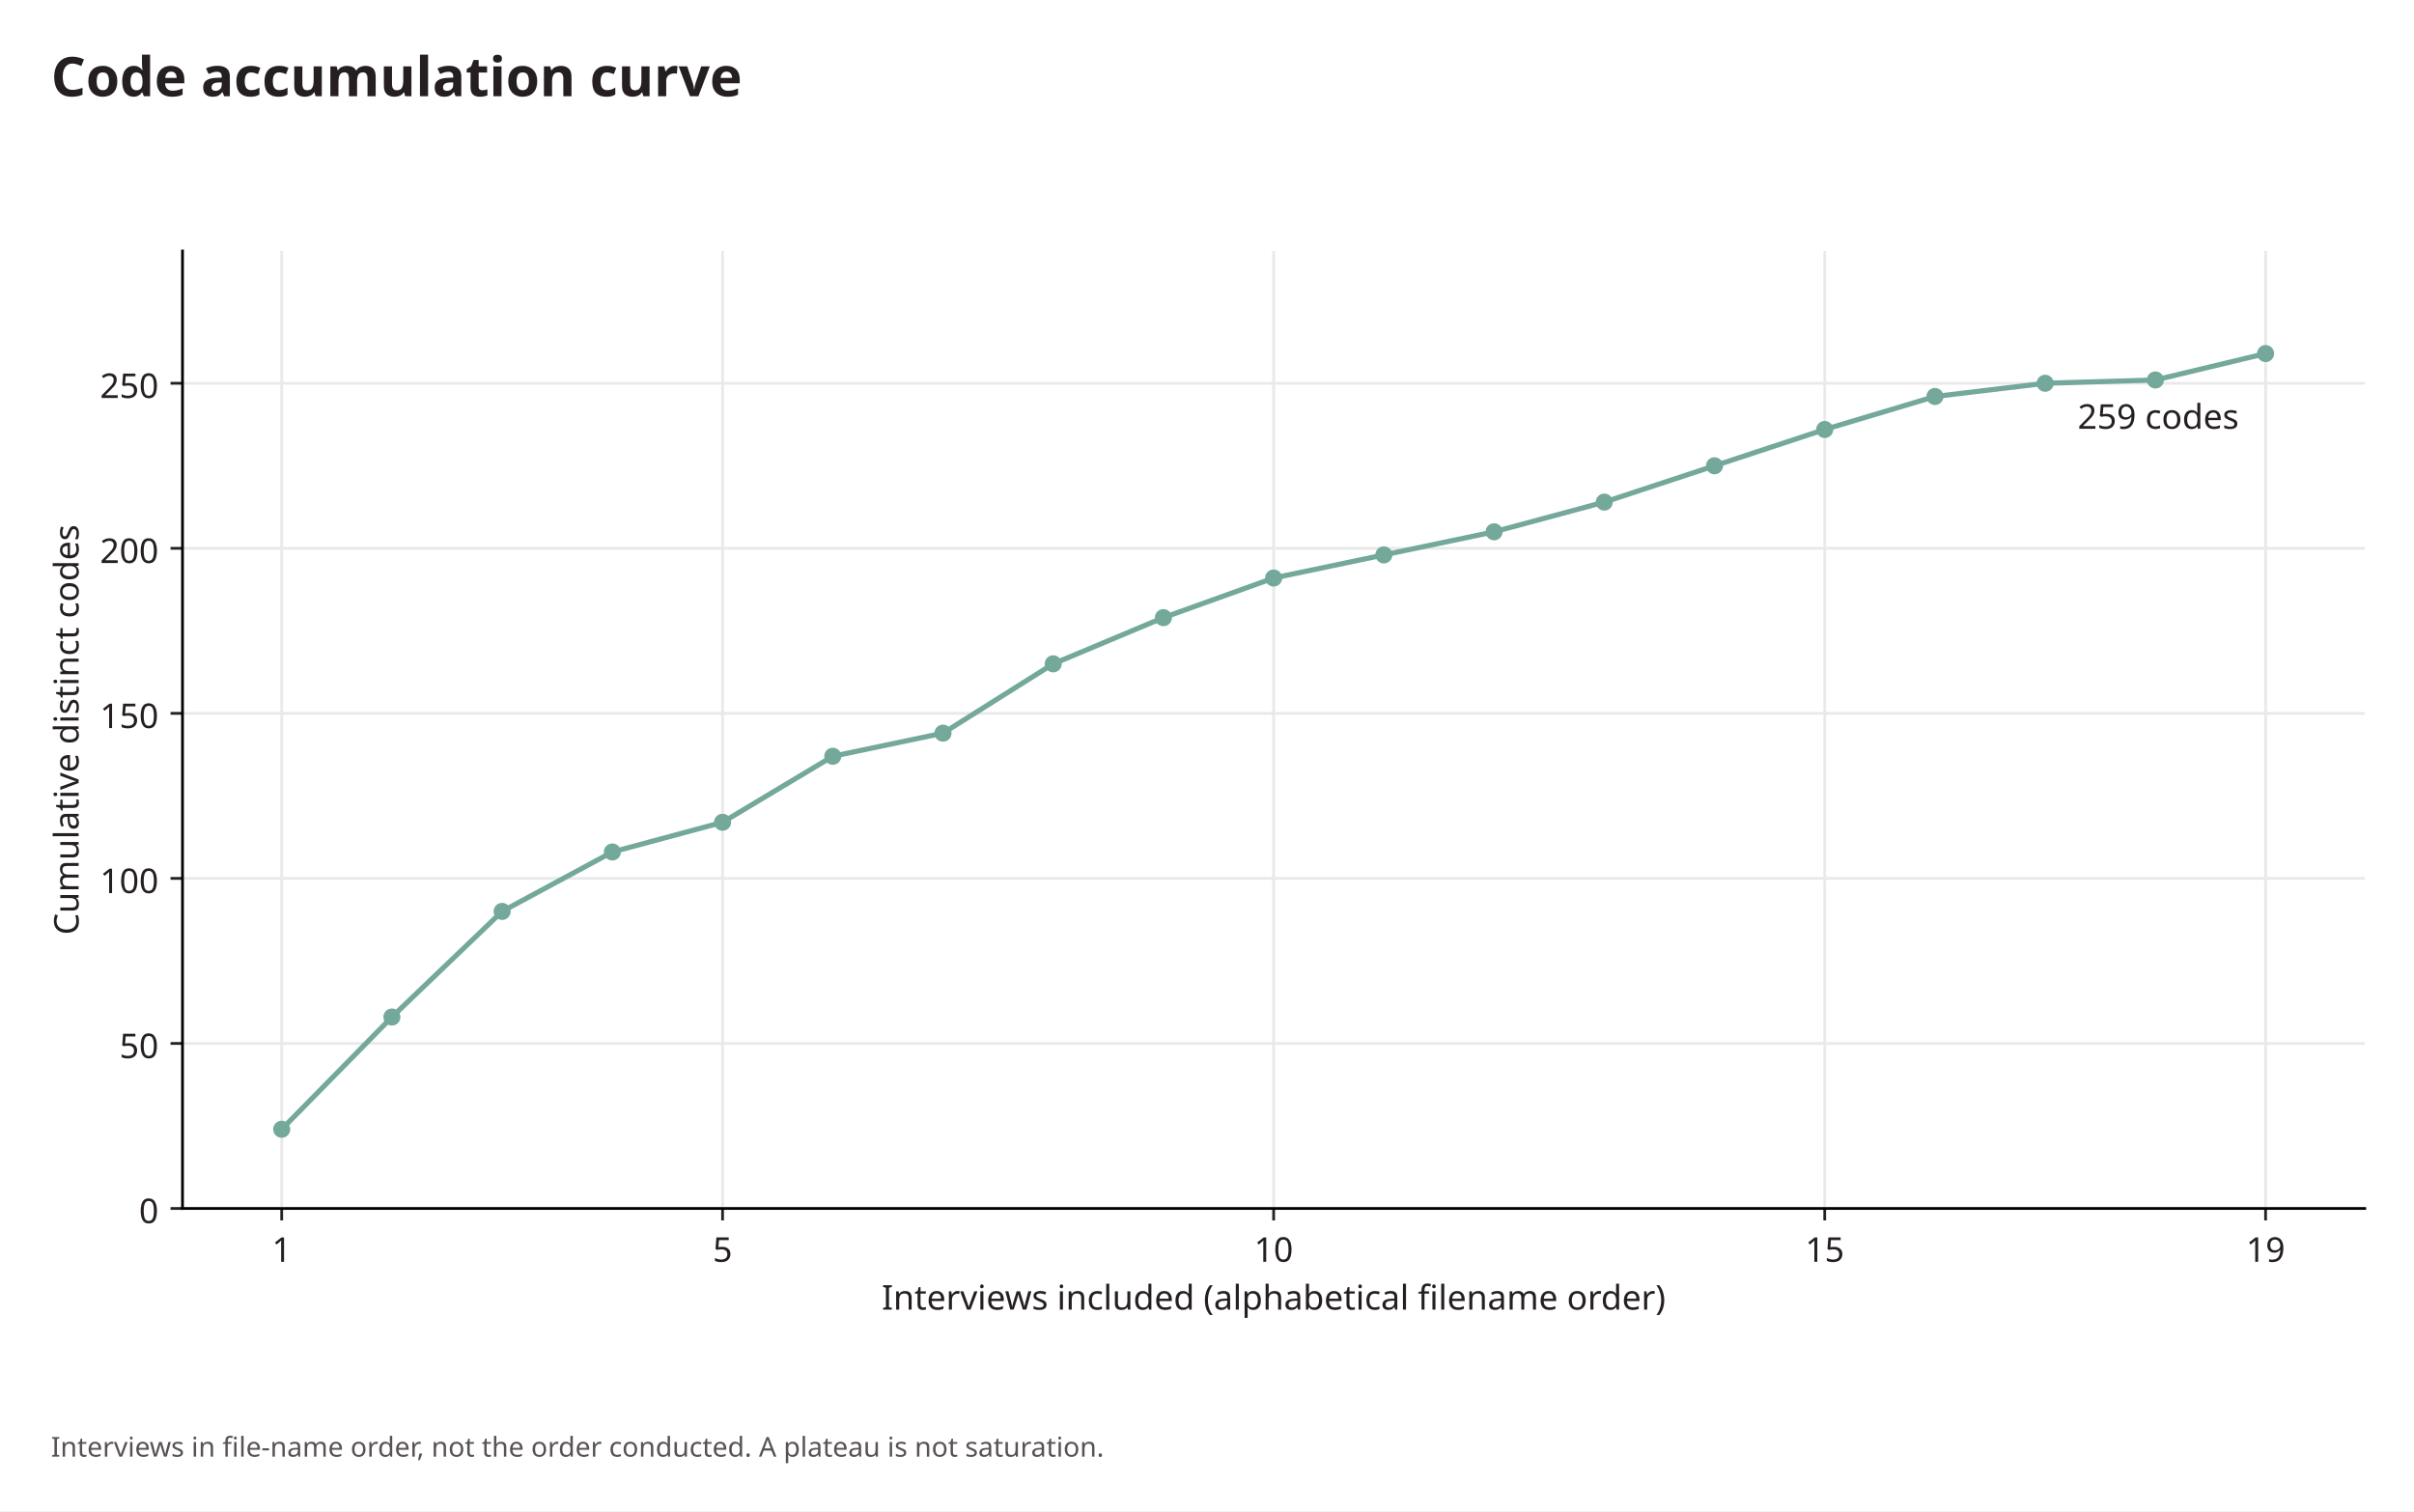
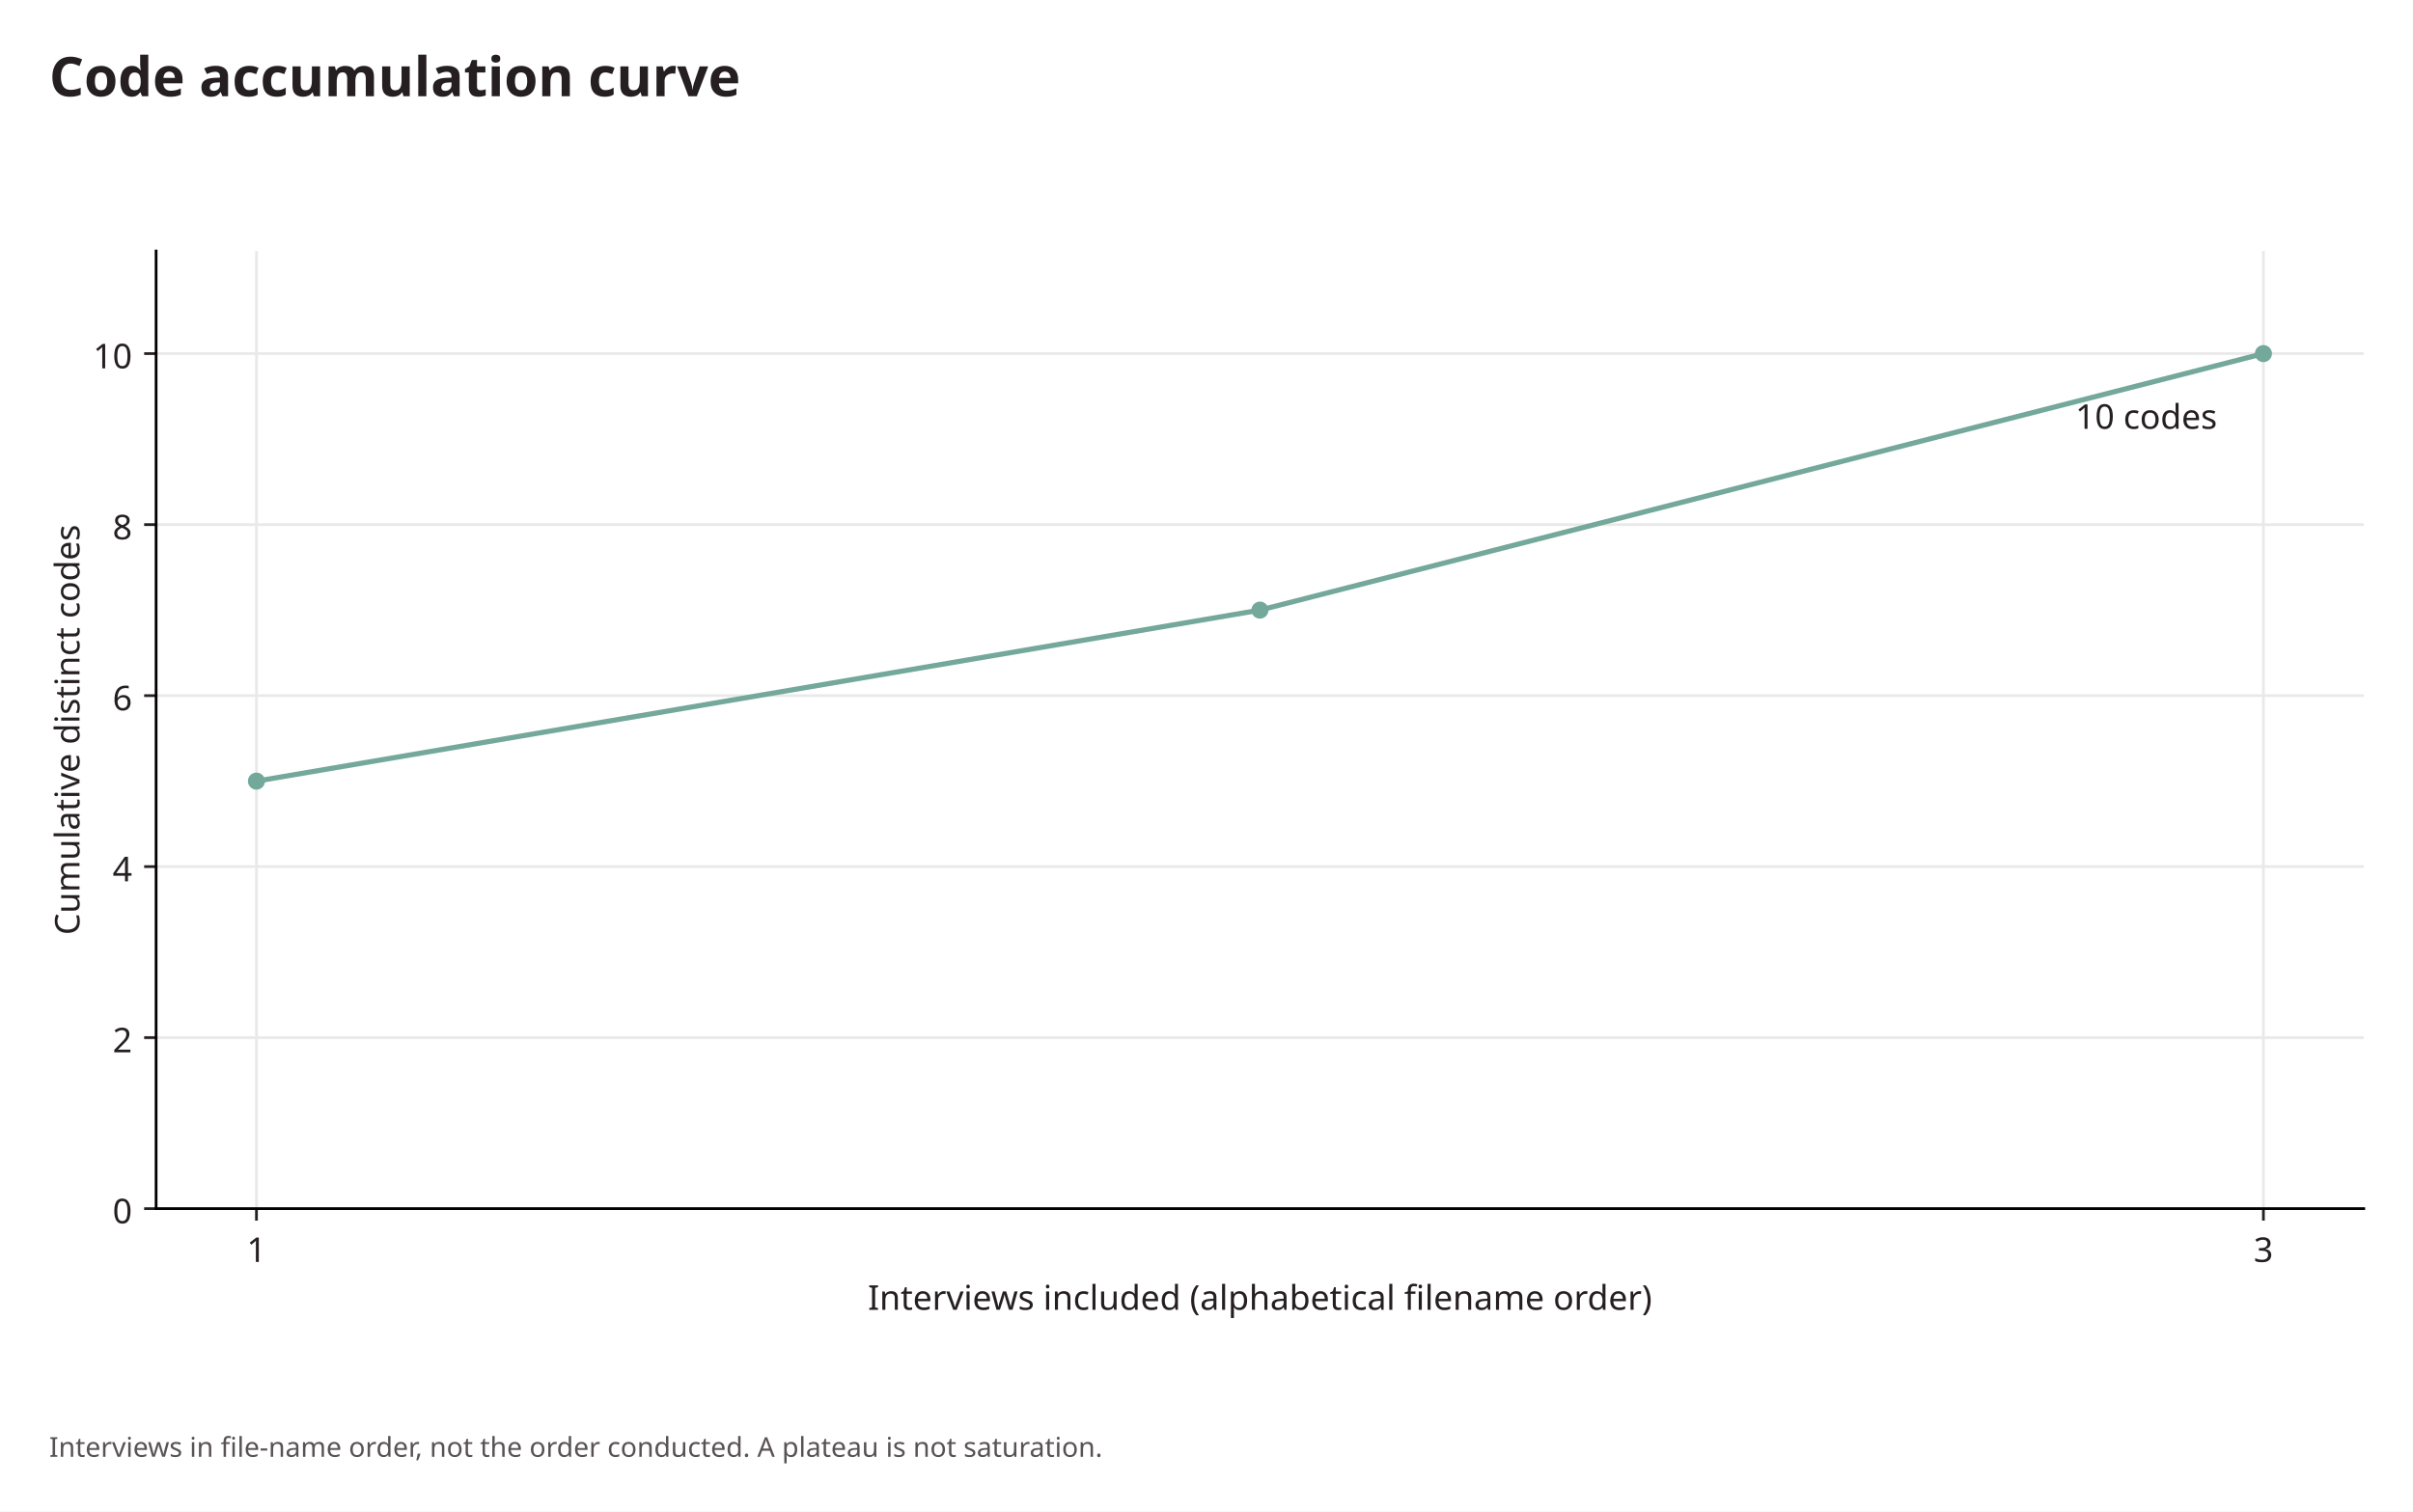
- <svg xmlns="http://www.w3.org/2000/svg" xmlns:xlink="http://www.w3.org/1999/xlink" width="706.32pt" height="442.224pt" viewBox="0 0 706.32 442.224" version="1.1">
+ <svg xmlns="http://www.w3.org/2000/svg" xmlns:xlink="http://www.w3.org/1999/xlink" width="705.78pt" height="442.224pt" viewBox="0 0 705.78 442.224" version="1.1">
  <defs>
    <style type="text/css">*{stroke-linejoin: round; stroke-linecap: butt}</style>
  </defs>
  <g id="figure_1">
    <g id="patch_1">
-       <path d="M 0 442.224  L 706.32 442.224  L 706.32 0  L 0 0  z " style="fill: #ffffff" />
+       <path d="M 0 442.224  L 705.78 442.224  L 705.78 0  L 0 0  z " style="fill: #ffffff" />
    </g>
    <g id="axes_1">
      <g id="patch_2">
-         <path d="M 53.4 353.62  L 691.92 353.62  L 691.92 73.44  L 53.4 73.44  z " style="fill: #ffffff" />
+         <path d="M 45.66 353.62  L 691.38 353.62  L 691.38 73.44  L 45.66 73.44  z " style="fill: #ffffff" />
      </g>
      <g id="matplotlib.axis_1">
        <g id="xtick_1">
          <g id="line2d_1">
-             <path d="M 82.424 353.62  L 82.424 73.44  " clip-path="url(#p924f33097e)" style="fill: none; stroke: #eae9ea; stroke-width: 0.8; stroke-linecap: square" />
+             <path d="M 75.011 353.62  L 75.011 73.44  " clip-path="url(#p68d7485715)" style="fill: none; stroke: #eae9ea; stroke-width: 0.8; stroke-linecap: square" />
          </g>
          <g id="line2d_2">
            <defs>
              <path id="m6c3acc10ae" d="M 0 0  L 0 3.5  " style="stroke: #251f21; stroke-width: 0.8" />
            </defs>
            <g>
-               <use xlink:href="#m6c3acc10ae" x="82.424" y="353.62" style="fill: #251f21; stroke: #251f21; stroke-width: 0.8" />
+               <use xlink:href="#m6c3acc10ae" x="75.011" y="353.62" style="fill: #251f21; stroke: #251f21; stroke-width: 0.8" />
            </g>
          </g>
          <g id="text_1">
-             <text style="font-size: 10px; font-family: 'PingFang SC'; text-anchor: middle; fill: #251f21" x="82.424" y="369.22" transform="rotate(-0 82.42364 369.22)">1</text>
+             <text style="font-size: 10px; font-family: 'PingFang SC'; text-anchor: middle; fill: #251f21" x="75.011" y="369.22" transform="rotate(-0 75.01091 369.22)">1</text>
          </g>
        </g>
        <g id="xtick_2">
          <g id="line2d_3">
-             <path d="M 211.418 353.62  L 211.418 73.44  " clip-path="url(#p924f33097e)" style="fill: none; stroke: #eae9ea; stroke-width: 0.8; stroke-linecap: square" />
+             <path d="M 662.029 353.62  L 662.029 73.44  " clip-path="url(#p68d7485715)" style="fill: none; stroke: #eae9ea; stroke-width: 0.8; stroke-linecap: square" />
          </g>
          <g id="line2d_4">
            <g>
-               <use xlink:href="#m6c3acc10ae" x="211.418" y="353.62" style="fill: #251f21; stroke: #251f21; stroke-width: 0.8" />
+               <use xlink:href="#m6c3acc10ae" x="662.029" y="353.62" style="fill: #251f21; stroke: #251f21; stroke-width: 0.8" />
            </g>
          </g>
          <g id="text_2">
-             <text style="font-size: 10px; font-family: 'PingFang SC'; text-anchor: middle; fill: #251f21" x="211.418" y="369.22" transform="rotate(-0 211.4176 369.22)">5</text>
+             <text style="font-size: 10px; font-family: 'PingFang SC'; text-anchor: middle; fill: #251f21" x="662.029" y="369.22" transform="rotate(-0 662.0291 369.22)">3</text>
          </g>
        </g>
-         <g id="xtick_3">
-           <g id="line2d_5">
-             <path d="M 372.66 353.62  L 372.66 73.44  " clip-path="url(#p924f33097e)" style="fill: none; stroke: #eae9ea; stroke-width: 0.8; stroke-linecap: square" />
-           </g>
-           <g id="line2d_6">
-             <g>
-               <use xlink:href="#m6c3acc10ae" x="372.66" y="353.62" style="fill: #251f21; stroke: #251f21; stroke-width: 0.8" />
-             </g>
-           </g>
-           <g id="text_3">
-             <text style="font-size: 10px; font-family: 'PingFang SC'; text-anchor: middle; fill: #251f21" x="372.66" y="369.22" transform="rotate(-0 372.66 369.22)">10</text>
-           </g>
-         </g>
-         <g id="xtick_4">
-           <g id="line2d_7">
-             <path d="M 533.902 353.62  L 533.902 73.44  " clip-path="url(#p924f33097e)" style="fill: none; stroke: #eae9ea; stroke-width: 0.8; stroke-linecap: square" />
-           </g>
-           <g id="line2d_8">
-             <g>
-               <use xlink:href="#m6c3acc10ae" x="533.902" y="353.62" style="fill: #251f21; stroke: #251f21; stroke-width: 0.8" />
-             </g>
-           </g>
-           <g id="text_4">
-             <text style="font-size: 10px; font-family: 'PingFang SC'; text-anchor: middle; fill: #251f21" x="533.902" y="369.22" transform="rotate(-0 533.9024 369.22)">15</text>
-           </g>
-         </g>
-         <g id="xtick_5">
-           <g id="line2d_9">
-             <path d="M 662.896 353.62  L 662.896 73.44  " clip-path="url(#p924f33097e)" style="fill: none; stroke: #eae9ea; stroke-width: 0.8; stroke-linecap: square" />
-           </g>
-           <g id="line2d_10">
-             <g>
-               <use xlink:href="#m6c3acc10ae" x="662.896" y="353.62" style="fill: #251f21; stroke: #251f21; stroke-width: 0.8" />
-             </g>
-           </g>
-           <g id="text_5">
-             <text style="font-size: 10px; font-family: 'PingFang SC'; text-anchor: middle; fill: #251f21" x="662.896" y="369.22" transform="rotate(-0 662.8964 369.22)">19</text>
-           </g>
-         </g>
-         <g id="text_6">
-           <text style="font-size: 10px; font-family: 'PingFang SC'; text-anchor: middle; fill: #251f21" x="372.66" y="383.22" transform="rotate(-0 372.66 383.22)">Interviews included (alphabetical filename order)</text>
+         <g id="text_3">
+           <text style="font-size: 10px; font-family: 'PingFang SC'; text-anchor: middle; fill: #251f21" x="368.52" y="383.22" transform="rotate(-0 368.52 383.22)">Interviews included (alphabetical filename order)</text>
        </g>
      </g>
      <g id="matplotlib.axis_2">
        <g id="ytick_1">
-           <g id="line2d_11">
-             <path d="M 53.4 353.62  L 691.92 353.62  " clip-path="url(#p924f33097e)" style="fill: none; stroke: #eae9ea; stroke-width: 0.8; stroke-linecap: square" />
+           <g id="line2d_5">
+             <path d="M 45.66 353.62  L 691.38 353.62  " clip-path="url(#p68d7485715)" style="fill: none; stroke: #eae9ea; stroke-width: 0.8; stroke-linecap: square" />
          </g>
-           <g id="line2d_12">
+           <g id="line2d_6">
            <defs>
              <path id="mcf27317821" d="M 0 0  L -3.5 0  " style="stroke: #251f21; stroke-width: 0.8" />
            </defs>
            <g>
-               <use xlink:href="#mcf27317821" x="53.4" y="353.62" style="fill: #251f21; stroke: #251f21; stroke-width: 0.8" />
+               <use xlink:href="#mcf27317821" x="45.66" y="353.62" style="fill: #251f21; stroke: #251f21; stroke-width: 0.8" />
+             </g>
+           </g>
+           <g id="text_4">
+             <text style="font-size: 10px; font-family: 'PingFang SC'; text-anchor: end; fill: #251f21" x="38.66" y="357.92" transform="rotate(-0 38.66 357.92)">0</text>
+           </g>
+         </g>
+         <g id="ytick_2">
+           <g id="line2d_7">
+             <path d="M 45.66 303.588  L 691.38 303.588  " clip-path="url(#p68d7485715)" style="fill: none; stroke: #eae9ea; stroke-width: 0.8; stroke-linecap: square" />
+           </g>
+           <g id="line2d_8">
+             <g>
+               <use xlink:href="#mcf27317821" x="45.66" y="303.588" style="fill: #251f21; stroke: #251f21; stroke-width: 0.8" />
+             </g>
+           </g>
+           <g id="text_5">
+             <text style="font-size: 10px; font-family: 'PingFang SC'; text-anchor: end; fill: #251f21" x="38.66" y="307.888" transform="rotate(-0 38.66 307.8879)">2</text>
+           </g>
+         </g>
+         <g id="ytick_3">
+           <g id="line2d_9">
+             <path d="M 45.66 253.556  L 691.38 253.556  " clip-path="url(#p68d7485715)" style="fill: none; stroke: #eae9ea; stroke-width: 0.8; stroke-linecap: square" />
+           </g>
+           <g id="line2d_10">
+             <g>
+               <use xlink:href="#mcf27317821" x="45.66" y="253.556" style="fill: #251f21; stroke: #251f21; stroke-width: 0.8" />
+             </g>
+           </g>
+           <g id="text_6">
+             <text style="font-size: 10px; font-family: 'PingFang SC'; text-anchor: end; fill: #251f21" x="38.66" y="257.856" transform="rotate(-0 38.66 257.8557)">4</text>
+           </g>
+         </g>
+         <g id="ytick_4">
+           <g id="line2d_11">
+             <path d="M 45.66 203.524  L 691.38 203.524  " clip-path="url(#p68d7485715)" style="fill: none; stroke: #eae9ea; stroke-width: 0.8; stroke-linecap: square" />
+           </g>
+           <g id="line2d_12">
+             <g>
+               <use xlink:href="#mcf27317821" x="45.66" y="203.524" style="fill: #251f21; stroke: #251f21; stroke-width: 0.8" />
            </g>
          </g>
          <g id="text_7">
-             <text style="font-size: 10px; font-family: 'PingFang SC'; text-anchor: end; fill: #251f21" x="46.4" y="357.92" transform="rotate(-0 46.4 357.92)">0</text>
+             <text style="font-size: 10px; font-family: 'PingFang SC'; text-anchor: end; fill: #251f21" x="38.66" y="207.824" transform="rotate(-0 38.66 207.8236)">6</text>
          </g>
        </g>
-         <g id="ytick_2">
+         <g id="ytick_5">
          <g id="line2d_13">
-             <path d="M 53.4 305.326  L 691.92 305.326  " clip-path="url(#p924f33097e)" style="fill: none; stroke: #eae9ea; stroke-width: 0.8; stroke-linecap: square" />
+             <path d="M 45.66 153.491  L 691.38 153.491  " clip-path="url(#p68d7485715)" style="fill: none; stroke: #eae9ea; stroke-width: 0.8; stroke-linecap: square" />
          </g>
          <g id="line2d_14">
            <g>
-               <use xlink:href="#mcf27317821" x="53.4" y="305.326" style="fill: #251f21; stroke: #251f21; stroke-width: 0.8" />
+               <use xlink:href="#mcf27317821" x="45.66" y="153.491" style="fill: #251f21; stroke: #251f21; stroke-width: 0.8" />
            </g>
          </g>
          <g id="text_8">
-             <text style="font-size: 10px; font-family: 'PingFang SC'; text-anchor: end; fill: #251f21" x="46.4" y="309.626" transform="rotate(-0 46.4 309.6264)">50</text>
+             <text style="font-size: 10px; font-family: 'PingFang SC'; text-anchor: end; fill: #251f21" x="38.66" y="157.791" transform="rotate(-0 38.66 157.7914)">8</text>
          </g>
        </g>
-         <g id="ytick_3">
+         <g id="ytick_6">
          <g id="line2d_15">
-             <path d="M 53.4 257.033  L 691.92 257.033  " clip-path="url(#p924f33097e)" style="fill: none; stroke: #eae9ea; stroke-width: 0.8; stroke-linecap: square" />
+             <path d="M 45.66 103.459  L 691.38 103.459  " clip-path="url(#p68d7485715)" style="fill: none; stroke: #eae9ea; stroke-width: 0.8; stroke-linecap: square" />
          </g>
          <g id="line2d_16">
            <g>
-               <use xlink:href="#mcf27317821" x="53.4" y="257.033" style="fill: #251f21; stroke: #251f21; stroke-width: 0.8" />
+               <use xlink:href="#mcf27317821" x="45.66" y="103.459" style="fill: #251f21; stroke: #251f21; stroke-width: 0.8" />
            </g>
          </g>
          <g id="text_9">
-             <text style="font-size: 10px; font-family: 'PingFang SC'; text-anchor: end; fill: #251f21" x="46.4" y="261.333" transform="rotate(-0 46.4 261.3329)">100</text>
+             <text style="font-size: 10px; font-family: 'PingFang SC'; text-anchor: end; fill: #251f21" x="38.66" y="107.759" transform="rotate(-0 38.66 107.7593)">10</text>
          </g>
        </g>
-         <g id="ytick_4">
-           <g id="line2d_17">
-             <path d="M 53.4 208.739  L 691.92 208.739  " clip-path="url(#p924f33097e)" style="fill: none; stroke: #eae9ea; stroke-width: 0.8; stroke-linecap: square" />
-           </g>
-           <g id="line2d_18">
-             <g>
-               <use xlink:href="#mcf27317821" x="53.4" y="208.739" style="fill: #251f21; stroke: #251f21; stroke-width: 0.8" />
-             </g>
-           </g>
-           <g id="text_10">
-             <text style="font-size: 10px; font-family: 'PingFang SC'; text-anchor: end; fill: #251f21" x="46.4" y="213.039" transform="rotate(-0 46.4 213.0393)">150</text>
-           </g>
-         </g>
-         <g id="ytick_5">
-           <g id="line2d_19">
-             <path d="M 53.4 160.446  L 691.92 160.446  " clip-path="url(#p924f33097e)" style="fill: none; stroke: #eae9ea; stroke-width: 0.8; stroke-linecap: square" />
-           </g>
-           <g id="line2d_20">
-             <g>
-               <use xlink:href="#mcf27317821" x="53.4" y="160.446" style="fill: #251f21; stroke: #251f21; stroke-width: 0.8" />
-             </g>
-           </g>
-           <g id="text_11">
-             <text style="font-size: 10px; font-family: 'PingFang SC'; text-anchor: end; fill: #251f21" x="46.4" y="164.746" transform="rotate(-0 46.4 164.7457)">200</text>
-           </g>
-         </g>
-         <g id="ytick_6">
-           <g id="line2d_21">
-             <path d="M 53.4 112.152  L 691.92 112.152  " clip-path="url(#p924f33097e)" style="fill: none; stroke: #eae9ea; stroke-width: 0.8; stroke-linecap: square" />
-           </g>
-           <g id="line2d_22">
-             <g>
-               <use xlink:href="#mcf27317821" x="53.4" y="112.152" style="fill: #251f21; stroke: #251f21; stroke-width: 0.8" />
-             </g>
-           </g>
-           <g id="text_12">
-             <text style="font-size: 10px; font-family: 'PingFang SC'; text-anchor: end; fill: #251f21" x="46.4" y="116.452" transform="rotate(-0 46.4 116.4521)">250</text>
-           </g>
-         </g>
-         <g id="text_13">
-           <text style="font-size: 10px; font-family: 'PingFang SC'; text-anchor: middle; fill: #251f21" x="23" y="213.53" transform="rotate(-90 23 213.53)">Cumulative distinct codes</text>
+         <g id="text_10">
+           <text style="font-size: 10px; font-family: 'PingFang SC'; text-anchor: middle; fill: #251f21" x="23.251" y="213.53" transform="rotate(-90 23.25062 213.53)">Cumulative distinct codes</text>
        </g>
      </g>
-       <g id="line2d_23">
-         <path d="M 82.424 330.439  L 114.672 297.599  L 146.921 266.692  L 179.169 249.306  L 211.418 240.613  L 243.666 221.296  L 275.915 214.535  L 308.163 194.251  L 340.412 180.729  L 372.66 169.139  L 404.908 162.377  L 437.157 155.616  L 469.405 146.924  L 501.654 136.299  L 533.902 125.674  L 566.151 116.016  L 598.399 112.152  L 630.648 111.186  L 662.896 103.459  " clip-path="url(#p924f33097e)" style="fill: none; stroke: #73a89a; stroke-width: 1.5; stroke-linecap: square" />
+       <g id="line2d_17">
+         <path d="M 75.011 228.54  L 368.52 178.507  L 662.029 103.459  " clip-path="url(#p68d7485715)" style="fill: none; stroke: #73a89a; stroke-width: 1.5; stroke-linecap: square" />
        <defs>
          <path id="m34d336ed88" d="M 0 2  C 0.53 2 1.039 1.789 1.414 1.414  C 1.789 1.039 2 0.53 2 0  C 2 -0.53 1.789 -1.039 1.414 -1.414  C 1.039 -1.789 0.53 -2 0 -2  C -0.53 -2 -1.039 -1.789 -1.414 -1.414  C -1.789 -1.039 -2 -0.53 -2 0  C -2 0.53 -1.789 1.039 -1.414 1.414  C -1.039 1.789 -0.53 2 0 2  z " style="stroke: #73a89a" />
        </defs>
-         <g clip-path="url(#p924f33097e)">
-           <use xlink:href="#m34d336ed88" x="82.424" y="330.439" style="fill: #73a89a; stroke: #73a89a" />
-           <use xlink:href="#m34d336ed88" x="114.672" y="297.599" style="fill: #73a89a; stroke: #73a89a" />
-           <use xlink:href="#m34d336ed88" x="146.921" y="266.692" style="fill: #73a89a; stroke: #73a89a" />
-           <use xlink:href="#m34d336ed88" x="179.169" y="249.306" style="fill: #73a89a; stroke: #73a89a" />
-           <use xlink:href="#m34d336ed88" x="211.418" y="240.613" style="fill: #73a89a; stroke: #73a89a" />
-           <use xlink:href="#m34d336ed88" x="243.666" y="221.296" style="fill: #73a89a; stroke: #73a89a" />
-           <use xlink:href="#m34d336ed88" x="275.915" y="214.535" style="fill: #73a89a; stroke: #73a89a" />
-           <use xlink:href="#m34d336ed88" x="308.163" y="194.251" style="fill: #73a89a; stroke: #73a89a" />
-           <use xlink:href="#m34d336ed88" x="340.412" y="180.729" style="fill: #73a89a; stroke: #73a89a" />
-           <use xlink:href="#m34d336ed88" x="372.66" y="169.139" style="fill: #73a89a; stroke: #73a89a" />
-           <use xlink:href="#m34d336ed88" x="404.908" y="162.377" style="fill: #73a89a; stroke: #73a89a" />
-           <use xlink:href="#m34d336ed88" x="437.157" y="155.616" style="fill: #73a89a; stroke: #73a89a" />
-           <use xlink:href="#m34d336ed88" x="469.405" y="146.924" style="fill: #73a89a; stroke: #73a89a" />
-           <use xlink:href="#m34d336ed88" x="501.654" y="136.299" style="fill: #73a89a; stroke: #73a89a" />
-           <use xlink:href="#m34d336ed88" x="533.902" y="125.674" style="fill: #73a89a; stroke: #73a89a" />
-           <use xlink:href="#m34d336ed88" x="566.151" y="116.016" style="fill: #73a89a; stroke: #73a89a" />
-           <use xlink:href="#m34d336ed88" x="598.399" y="112.152" style="fill: #73a89a; stroke: #73a89a" />
-           <use xlink:href="#m34d336ed88" x="630.648" y="111.186" style="fill: #73a89a; stroke: #73a89a" />
-           <use xlink:href="#m34d336ed88" x="662.896" y="103.459" style="fill: #73a89a; stroke: #73a89a" />
+         <g clip-path="url(#p68d7485715)">
+           <use xlink:href="#m34d336ed88" x="75.011" y="228.54" style="fill: #73a89a; stroke: #73a89a" />
+           <use xlink:href="#m34d336ed88" x="368.52" y="178.507" style="fill: #73a89a; stroke: #73a89a" />
+           <use xlink:href="#m34d336ed88" x="662.029" y="103.459" style="fill: #73a89a; stroke: #73a89a" />
        </g>
      </g>
      <g id="patch_3">
-         <path d="M 53.4 353.62  L 53.4 73.44  " style="fill: none; stroke: #000000; stroke-width: 0.8; stroke-linejoin: miter; stroke-linecap: square" />
+         <path d="M 45.66 353.62  L 45.66 73.44  " style="fill: none; stroke: #000000; stroke-width: 0.8; stroke-linejoin: miter; stroke-linecap: square" />
      </g>
      <g id="patch_4">
-         <path d="M 53.4 353.62  L 691.92 353.62  " style="fill: none; stroke: #000000; stroke-width: 0.8; stroke-linejoin: miter; stroke-linecap: square" />
+         <path d="M 45.66 353.62  L 691.38 353.62  " style="fill: none; stroke: #000000; stroke-width: 0.8; stroke-linejoin: miter; stroke-linecap: square" />
      </g>
-       <g id="text_14">
-         <text style="font-size: 10px; font-family: 'PingFang SC'; text-anchor: start; fill: #251f21" x="607.896" y="125.459" transform="rotate(-0 607.8964 125.4593)">259 codes</text>
+       <g id="text_11">
+         <text style="font-size: 10px; font-family: 'PingFang SC'; text-anchor: start; fill: #251f21" x="607.029" y="125.459" transform="rotate(-0 607.0291 125.4593)">10 codes</text>
      </g>
    </g>
-     <g id="text_15">
-       <text style="font-weight: 700; font-size: 16px; font-family: 'PingFang SC'; text-anchor: start; fill: #251f21" x="14.94" y="28.16" transform="rotate(-0 14.94 28.16)">Code accumulation curve</text>
+     <g id="text_12">
+       <text style="font-weight: 700; font-size: 16px; font-family: 'PingFang SC'; text-anchor: start; fill: #251f21" x="14.4" y="28.16" transform="rotate(-0 14.4 28.16)">Code accumulation curve</text>
    </g>
-     <g id="text_16">
-       <text style="font-size: 8px; font-family: 'PingFang SC'; text-anchor: start; fill: #585254" x="14.94" y="426.24" transform="rotate(-0 14.94 426.2403)">Interviews in file-name order, not the order conducted. A plateau is not saturation.</text>
+     <g id="text_13">
+       <text style="font-size: 8px; font-family: 'PingFang SC'; text-anchor: start; fill: #585254" x="14.4" y="426.24" transform="rotate(-0 14.4 426.2403)">Interviews in file-name order, not the order conducted. A plateau is not saturation.</text>
    </g>
  </g>
  <defs>
-     <clipPath id="p924f33097e">
-       <rect x="53.4" y="73.44" width="638.52" height="280.18" />
+     <clipPath id="p68d7485715">
+       <rect x="45.66" y="73.44" width="645.72" height="280.18" />
    </clipPath>
  </defs>
</svg>
